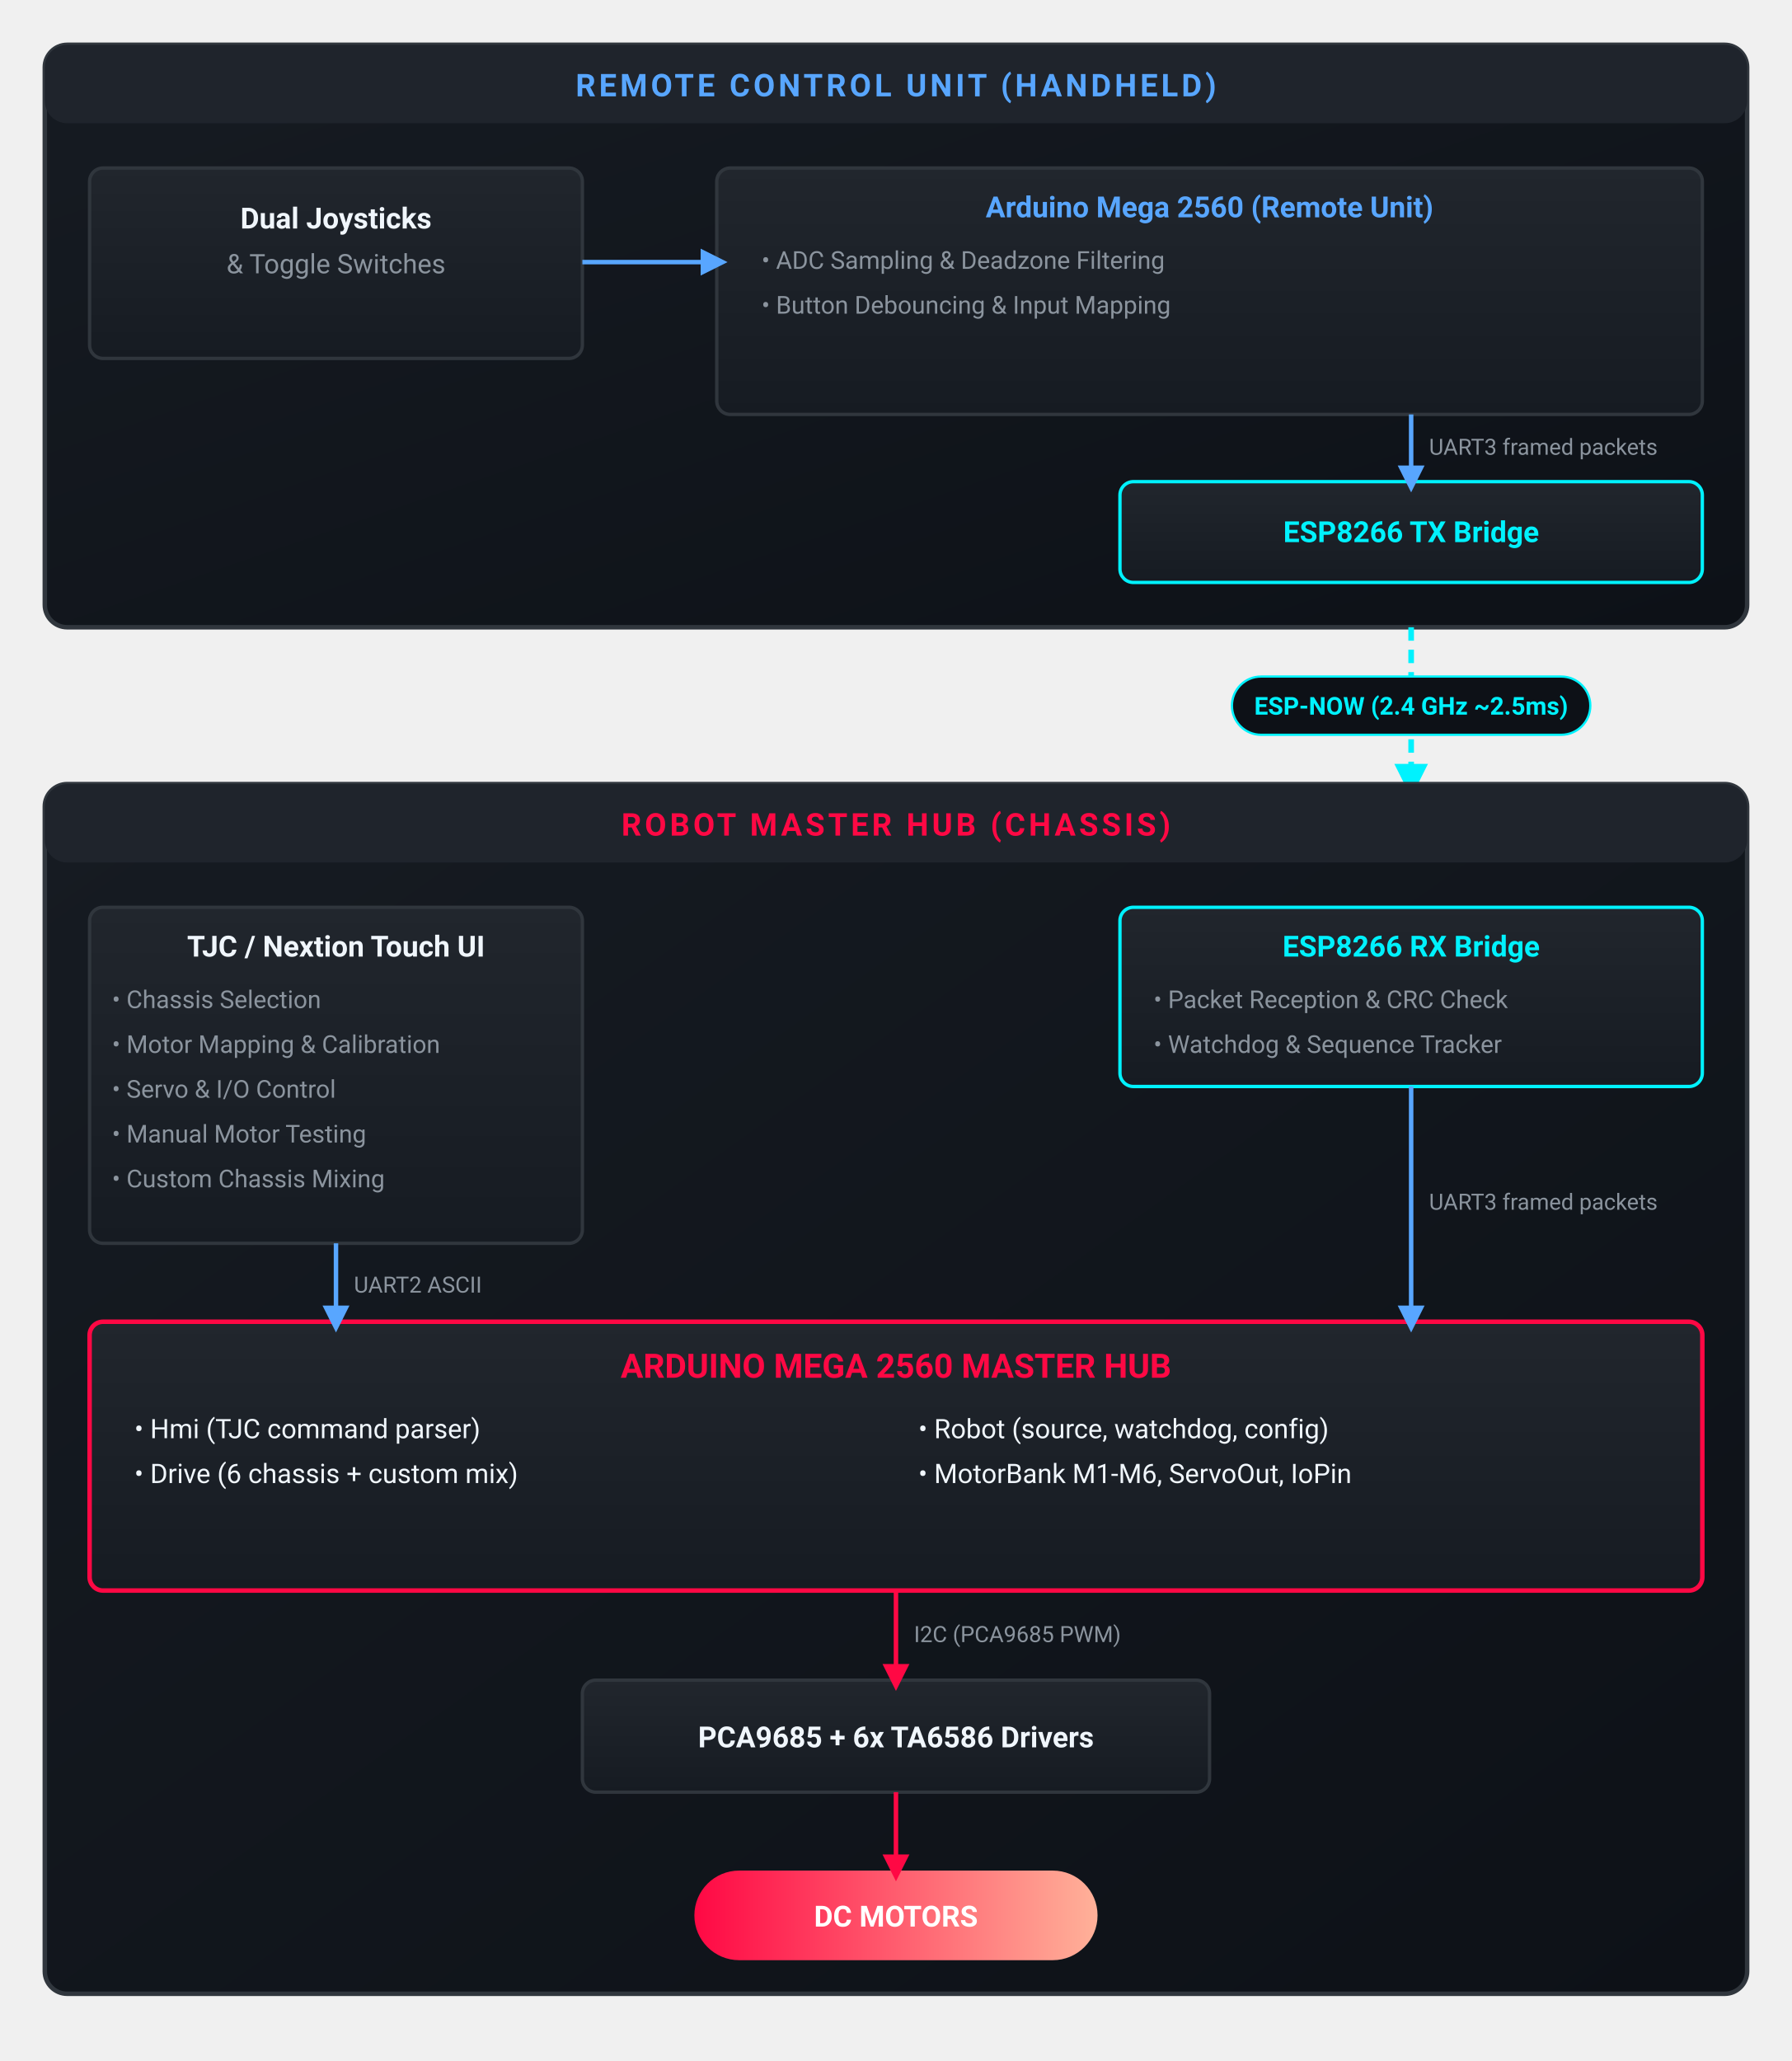
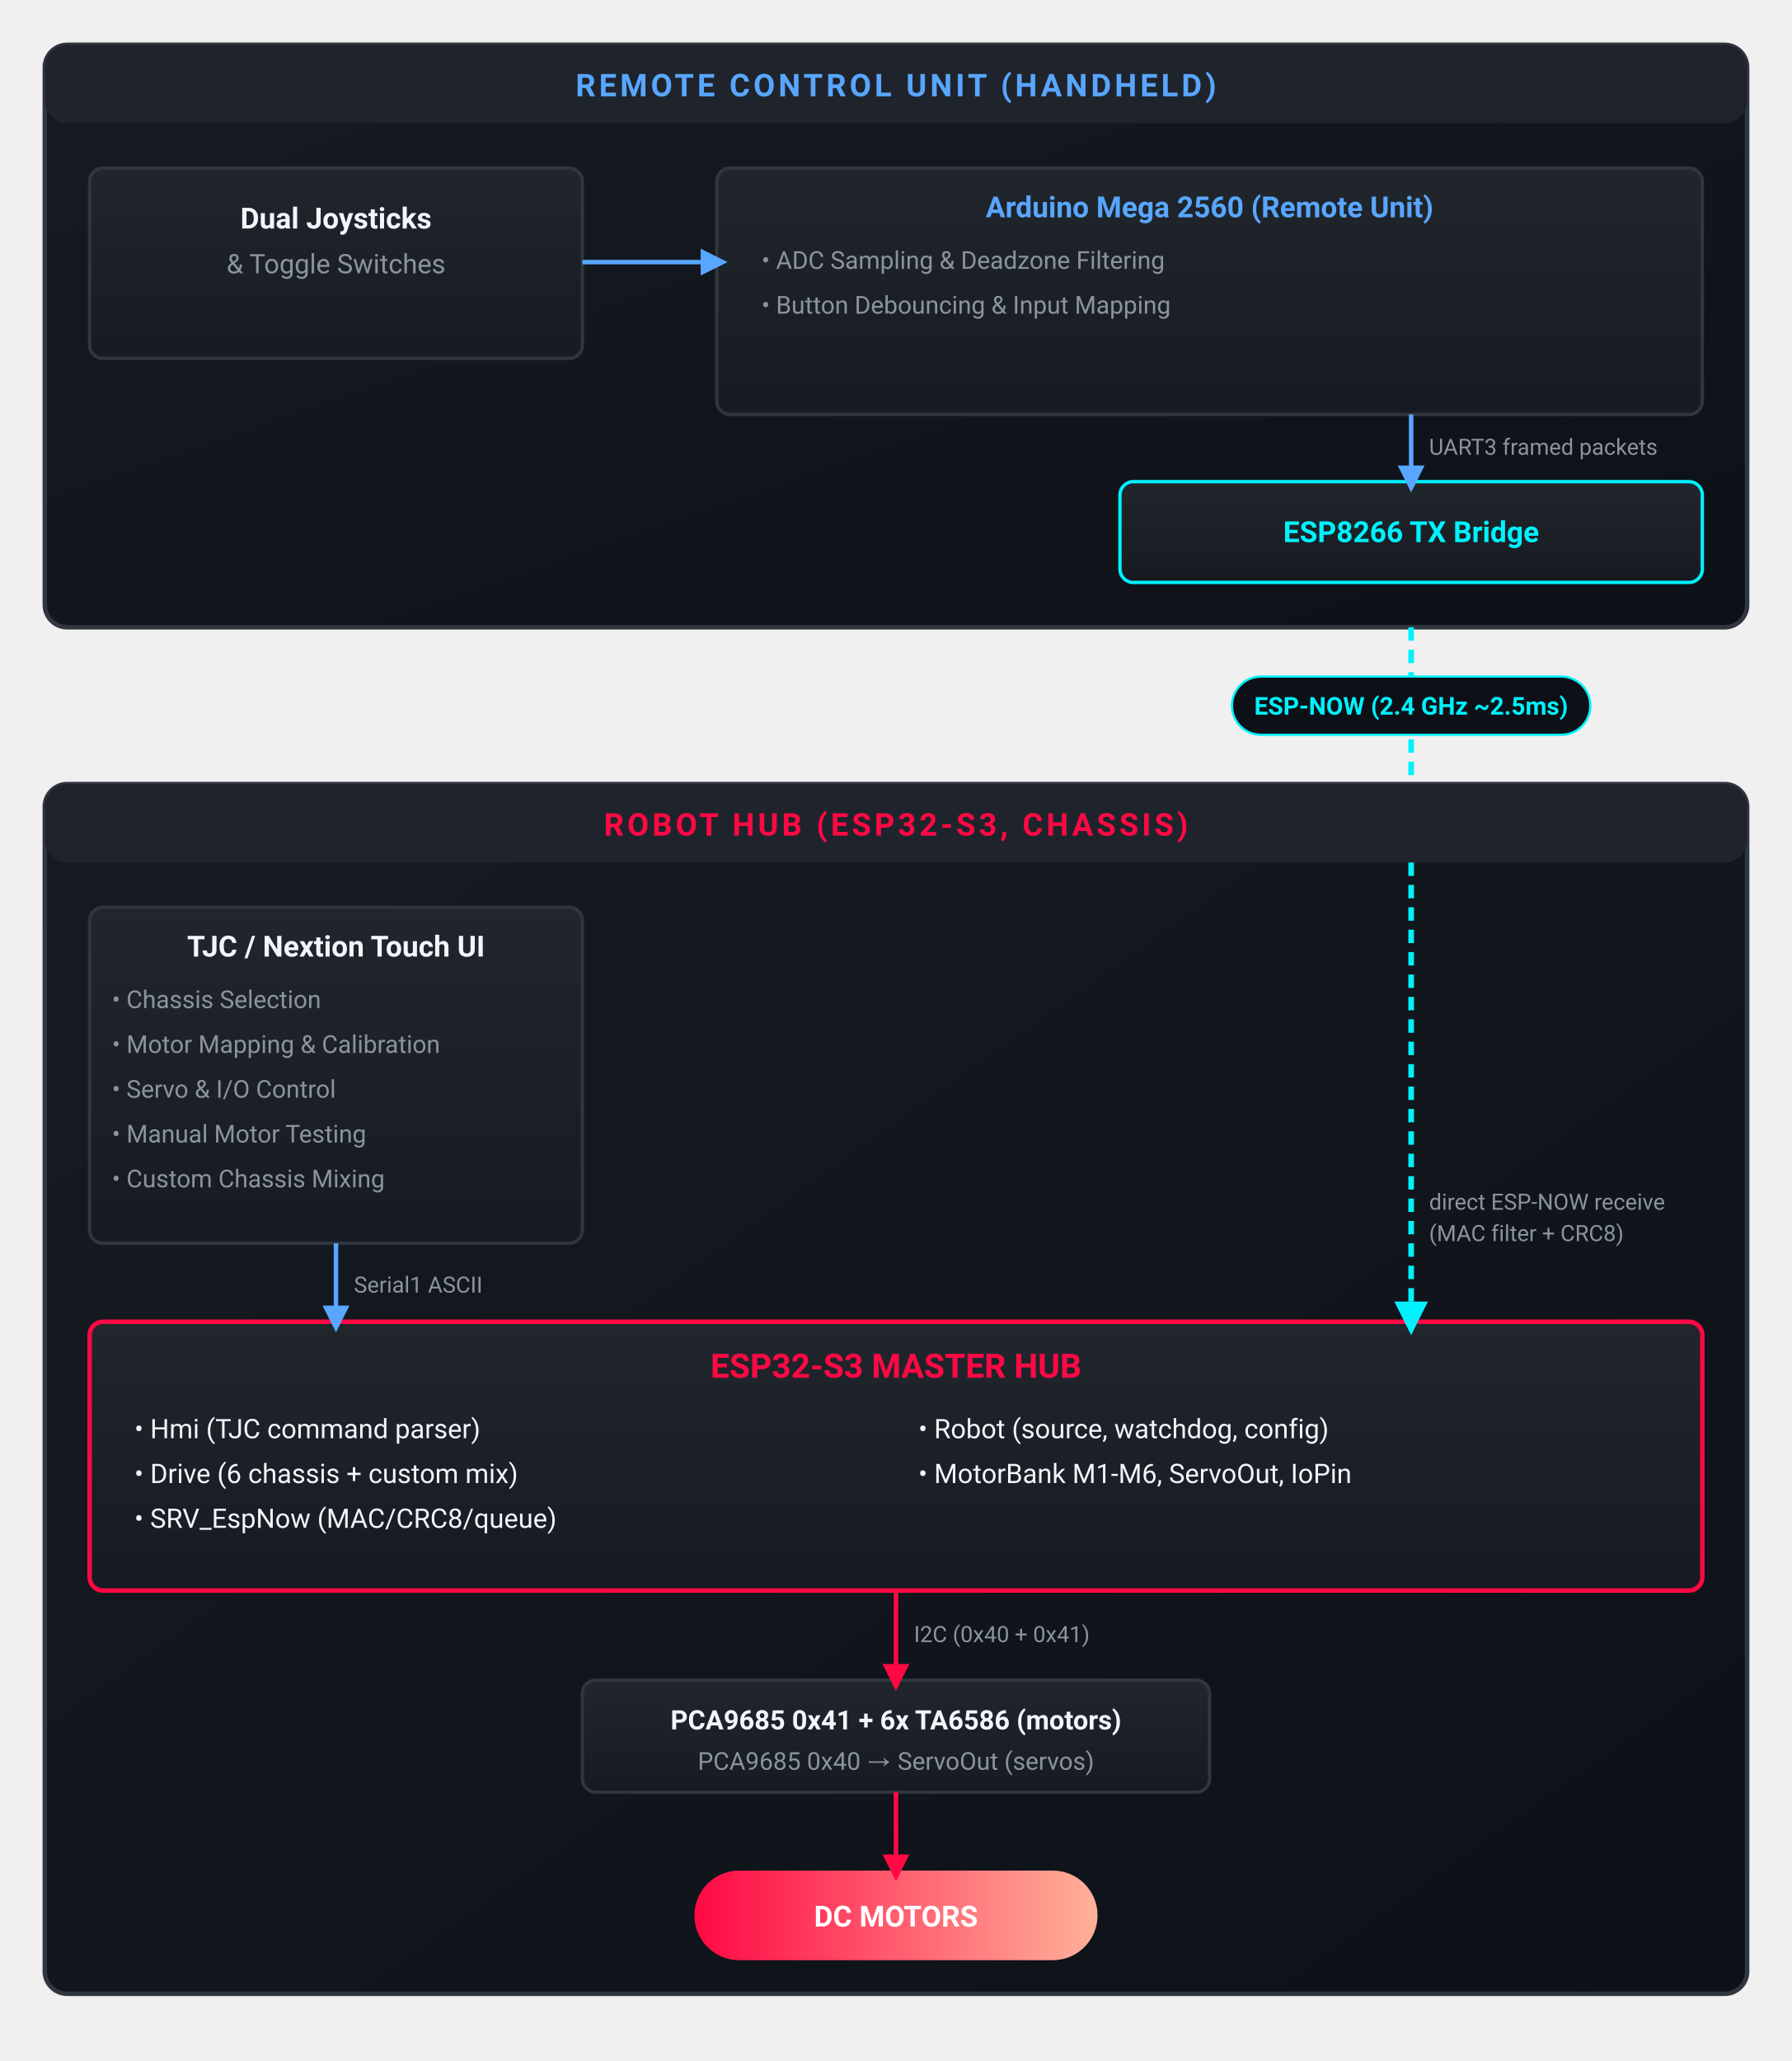
<svg xmlns="http://www.w3.org/2000/svg" viewBox="0 0 800 920" width="100%" height="100%" style="background-color: #0d1117; font-family: -apple-system, BlinkMacSystemFont, 'Segoe UI', Roboto, Helvetica, Arial, sans-serif;">
  <defs>
    <linearGradient id="panel-bg" x1="0%" y1="0%" x2="100%" y2="100%">
      <stop offset="0%" stop-color="#161b22" />
      <stop offset="100%" stop-color="#0d1117" />
    </linearGradient>
    <linearGradient id="accent-cyan" x1="0%" y1="0%" x2="100%" y2="0%">
      <stop offset="0%" stop-color="#00f2fe" />
      <stop offset="100%" stop-color="#4facfe" />
    </linearGradient>
    <linearGradient id="accent-orange" x1="0%" y1="0%" x2="100%" y2="0%">
      <stop offset="0%" stop-color="#ff0844" />
      <stop offset="100%" stop-color="#ffb199" />
    </linearGradient>
    <linearGradient id="box-fill" x1="0%" y1="0%" x2="0%" y2="100%">
      <stop offset="0%" stop-color="#21262d" />
      <stop offset="100%" stop-color="#161b22" />
    </linearGradient>
    <marker id="arrow-cyan" viewBox="0 0 10 10" refX="6" refY="5" markerWidth="6" markerHeight="6" orient="auto-start-reverse">
      <path d="M 0 0 L 10 5 L 0 10 z" fill="#00f2fe" />
    </marker>
    <marker id="arrow-orange" viewBox="0 0 10 10" refX="6" refY="5" markerWidth="6" markerHeight="6" orient="auto-start-reverse">
      <path d="M 0 0 L 10 5 L 0 10 z" fill="#ff0844" />
    </marker>
    <marker id="arrow-blue" viewBox="0 0 10 10" refX="6" refY="5" markerWidth="6" markerHeight="6" orient="auto-start-reverse">
      <path d="M 0 0 L 10 5 L 0 10 z" fill="#58a6ff" />
    </marker>
  </defs>
  <rect x="20" y="20" width="760" height="260" rx="10" fill="url(#panel-bg)" stroke="#30363d" stroke-width="2" />
  <rect x="20" y="20" width="760" height="35" rx="10" fill="#1f242c" />
  <text x="400" y="43" fill="#58a6ff" font-size="14" font-weight="bold" text-anchor="middle" letter-spacing="1.5">REMOTE CONTROL UNIT (HANDHELD)</text>
  <rect x="40" y="75" width="220" height="85" rx="6" fill="url(#box-fill)" stroke="#30363d" stroke-width="1.5" />
  <text x="150" y="102" fill="#f0f6fc" font-size="13" font-weight="bold" text-anchor="middle">Dual Joysticks</text>
  <text x="150" y="122" fill="#8b949e" font-size="12" text-anchor="middle">&amp; Toggle Switches</text>
  <rect x="320" y="75" width="440" height="110" rx="6" fill="url(#box-fill)" stroke="#30363d" stroke-width="1.5" />
  <text x="540" y="97" fill="#58a6ff" font-size="13" font-weight="bold" text-anchor="middle">Arduino Mega 2560 (Remote Unit)</text>
  <text x="340" y="120" fill="#8b949e" font-size="11">• ADC Sampling &amp; Deadzone Filtering</text>
  <text x="340" y="140" fill="#8b949e" font-size="11">• Button Debouncing &amp; Input Mapping</text>
  <rect x="500" y="215" width="260" height="45" rx="6" fill="url(#box-fill)" stroke="#00f2fe" stroke-width="1.5" />
  <text x="630" y="242" fill="#00f2fe" font-size="13" font-weight="bold" text-anchor="middle">ESP8266 TX Bridge</text>
  <line x1="260" y1="117" x2="320" y2="117" stroke="#58a6ff" stroke-width="2" marker-end="url(#arrow-blue)" />
  <line x1="630" y1="185" x2="630" y2="215" stroke="#58a6ff" stroke-width="2" marker-end="url(#arrow-blue)" />
  <text x="638" y="203" fill="#8b949e" font-size="10">UART3 framed packets</text>
-   <line x1="630" y1="280" x2="630" y2="350" stroke="#00f2fe" stroke-width="2.5" stroke-dasharray="6 4" marker-end="url(#arrow-cyan)" />
+   <line x1="630" y1="280" x2="630" y2="350" stroke="#00f2fe" stroke-width="2.5" stroke-dasharray="6 4" />
  <rect x="550" y="302" width="160" height="26" rx="13" fill="#0d1117" stroke="#00f2fe" stroke-width="1" />
  <text x="630" y="319" fill="#00f2fe" font-size="11" font-weight="bold" text-anchor="middle">ESP-NOW (2.4 GHz ~2.5ms)</text>
  <rect x="20" y="350" width="760" height="540" rx="10" fill="url(#panel-bg)" stroke="#30363d" stroke-width="2" />
  <rect x="20" y="350" width="760" height="35" rx="10" fill="#1f242c" />
-   <text x="400" y="373" fill="#ff0844" font-size="14" font-weight="bold" text-anchor="middle" letter-spacing="1.5">ROBOT MASTER HUB (CHASSIS)</text>
+   <text x="400" y="373" fill="#ff0844" font-size="14" font-weight="bold" text-anchor="middle" letter-spacing="1.5">ROBOT HUB (ESP32-S3, CHASSIS)</text>
  <rect x="40" y="405" width="220" height="150" rx="6" fill="url(#box-fill)" stroke="#30363d" stroke-width="1.5" />
  <text x="150" y="427" fill="#f0f6fc" font-size="13" font-weight="bold" text-anchor="middle">TJC / Nextion Touch UI</text>
  <text x="50" y="450" fill="#8b949e" font-size="11">• Chassis Selection</text>
  <text x="50" y="470" fill="#8b949e" font-size="11">• Motor Mapping &amp; Calibration</text>
  <text x="50" y="490" fill="#8b949e" font-size="11">• Servo &amp; I/O Control</text>
  <text x="50" y="510" fill="#8b949e" font-size="11">• Manual Motor Testing</text>
  <text x="50" y="530" fill="#8b949e" font-size="11">• Custom Chassis Mixing</text>
-   <rect x="500" y="405" width="260" height="80" rx="6" fill="url(#box-fill)" stroke="#00f2fe" stroke-width="1.5" />
-   <text x="630" y="427" fill="#00f2fe" font-size="13" font-weight="bold" text-anchor="middle">ESP8266 RX Bridge</text>
-   <text x="515" y="450" fill="#8b949e" font-size="11">• Packet Reception &amp; CRC Check</text>
-   <text x="515" y="470" fill="#8b949e" font-size="11">• Watchdog &amp; Sequence Tracker</text>
  <rect x="40" y="590" width="720" height="120" rx="6" fill="url(#box-fill)" stroke="#ff0844" stroke-width="2" />
-   <text x="400" y="615" fill="#ff0844" font-size="15" font-weight="bold" text-anchor="middle">ARDUINO MEGA 2560 MASTER HUB</text>
+   <text x="400" y="615" fill="#ff0844" font-size="15" font-weight="bold" text-anchor="middle">ESP32-S3 MASTER HUB</text>
  <text x="60" y="642" fill="#f0f6fc" font-size="12">• Hmi (TJC command parser)</text>
  <text x="60" y="662" fill="#f0f6fc" font-size="12">• Drive (6 chassis + custom mix)</text>
+   <text x="60" y="682" fill="#f0f6fc" font-size="12">• SRV_EspNow (MAC/CRC8/queue)</text>
  <text x="410" y="642" fill="#f0f6fc" font-size="12">• Robot (source, watchdog, config)</text>
  <text x="410" y="662" fill="#f0f6fc" font-size="12">• MotorBank M1-M6, ServoOut, IoPin</text>
+   <line x1="630" y1="385" x2="630" y2="590" stroke="#00f2fe" stroke-width="2.5" stroke-dasharray="6 4" marker-end="url(#arrow-cyan)" />
+   <text x="638" y="540" fill="#8b949e" font-size="10">direct ESP-NOW receive</text>
+   <text x="638" y="554" fill="#8b949e" font-size="10">(MAC filter + CRC8)</text>
  <rect x="260" y="750" width="280" height="50" rx="6" fill="url(#box-fill)" stroke="#30363d" stroke-width="1.5" />
-   <text x="400" y="780" fill="#f0f6fc" font-size="13" font-weight="bold" text-anchor="middle">PCA9685 + 6x TA6586 Drivers</text>
+   <text x="400" y="772" fill="#f0f6fc" font-size="12" font-weight="bold" text-anchor="middle">PCA9685 0x41 + 6x TA6586 (motors)</text>
+   <text x="400" y="790" fill="#8b949e" font-size="11" text-anchor="middle">PCA9685 0x40 → ServoOut (servos)</text>
  <rect x="310" y="835" width="180" height="40" rx="20" fill="url(#accent-orange)" />
  <text x="400" y="860" fill="#ffffff" font-size="13" font-weight="bold" text-anchor="middle">DC MOTORS</text>
-   <line x1="630" y1="485" x2="630" y2="590" stroke="#58a6ff" stroke-width="2" marker-end="url(#arrow-blue)" />
-   <text x="638" y="540" fill="#8b949e" font-size="10">UART3 framed packets</text>
  <line x1="150" y1="555" x2="150" y2="590" stroke="#58a6ff" stroke-width="2" marker-end="url(#arrow-blue)" />
-   <text x="158" y="577" fill="#8b949e" font-size="10">UART2 ASCII</text>
+   <text x="158" y="577" fill="#8b949e" font-size="10">Serial1 ASCII</text>
  <line x1="400" y1="710" x2="400" y2="750" stroke="#ff0844" stroke-width="2" marker-end="url(#arrow-orange)" />
-   <text x="408" y="733" fill="#8b949e" font-size="10">I2C (PCA9685 PWM)</text>
+   <text x="408" y="733" fill="#8b949e" font-size="10">I2C (0x40 + 0x41)</text>
  <line x1="400" y1="800" x2="400" y2="835" stroke="#ff0844" stroke-width="2" marker-end="url(#arrow-orange)" />
</svg>
